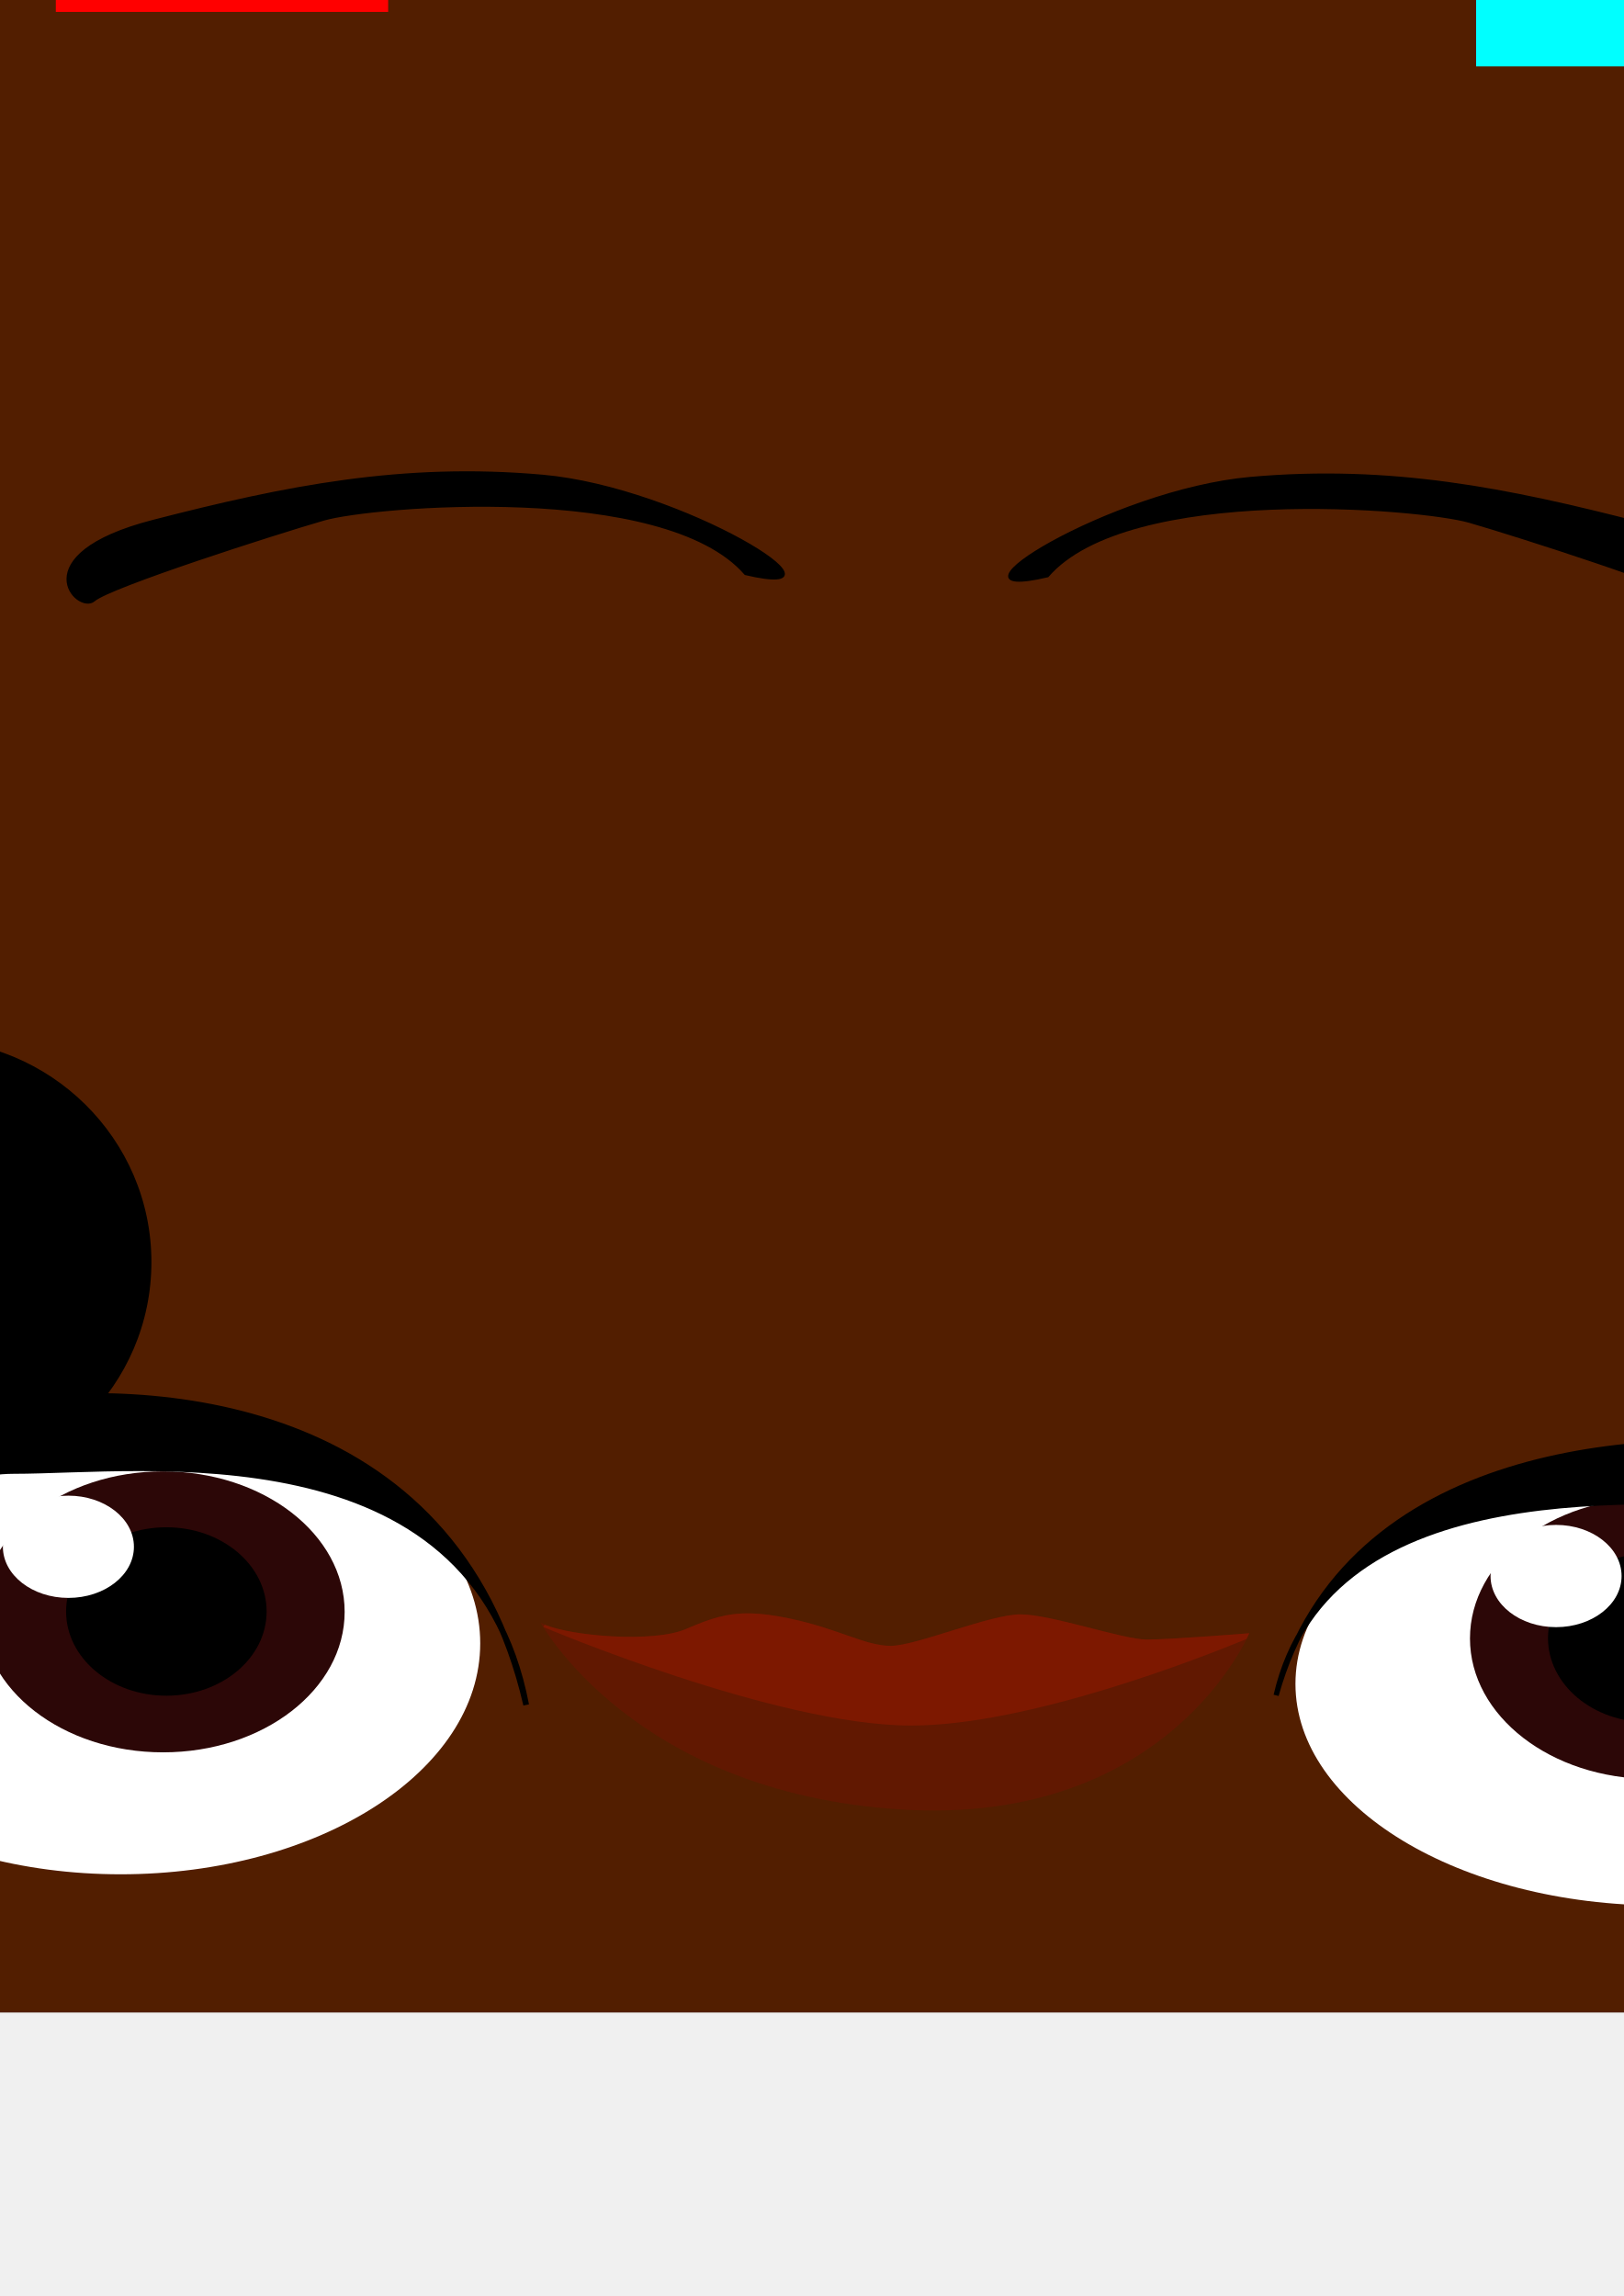
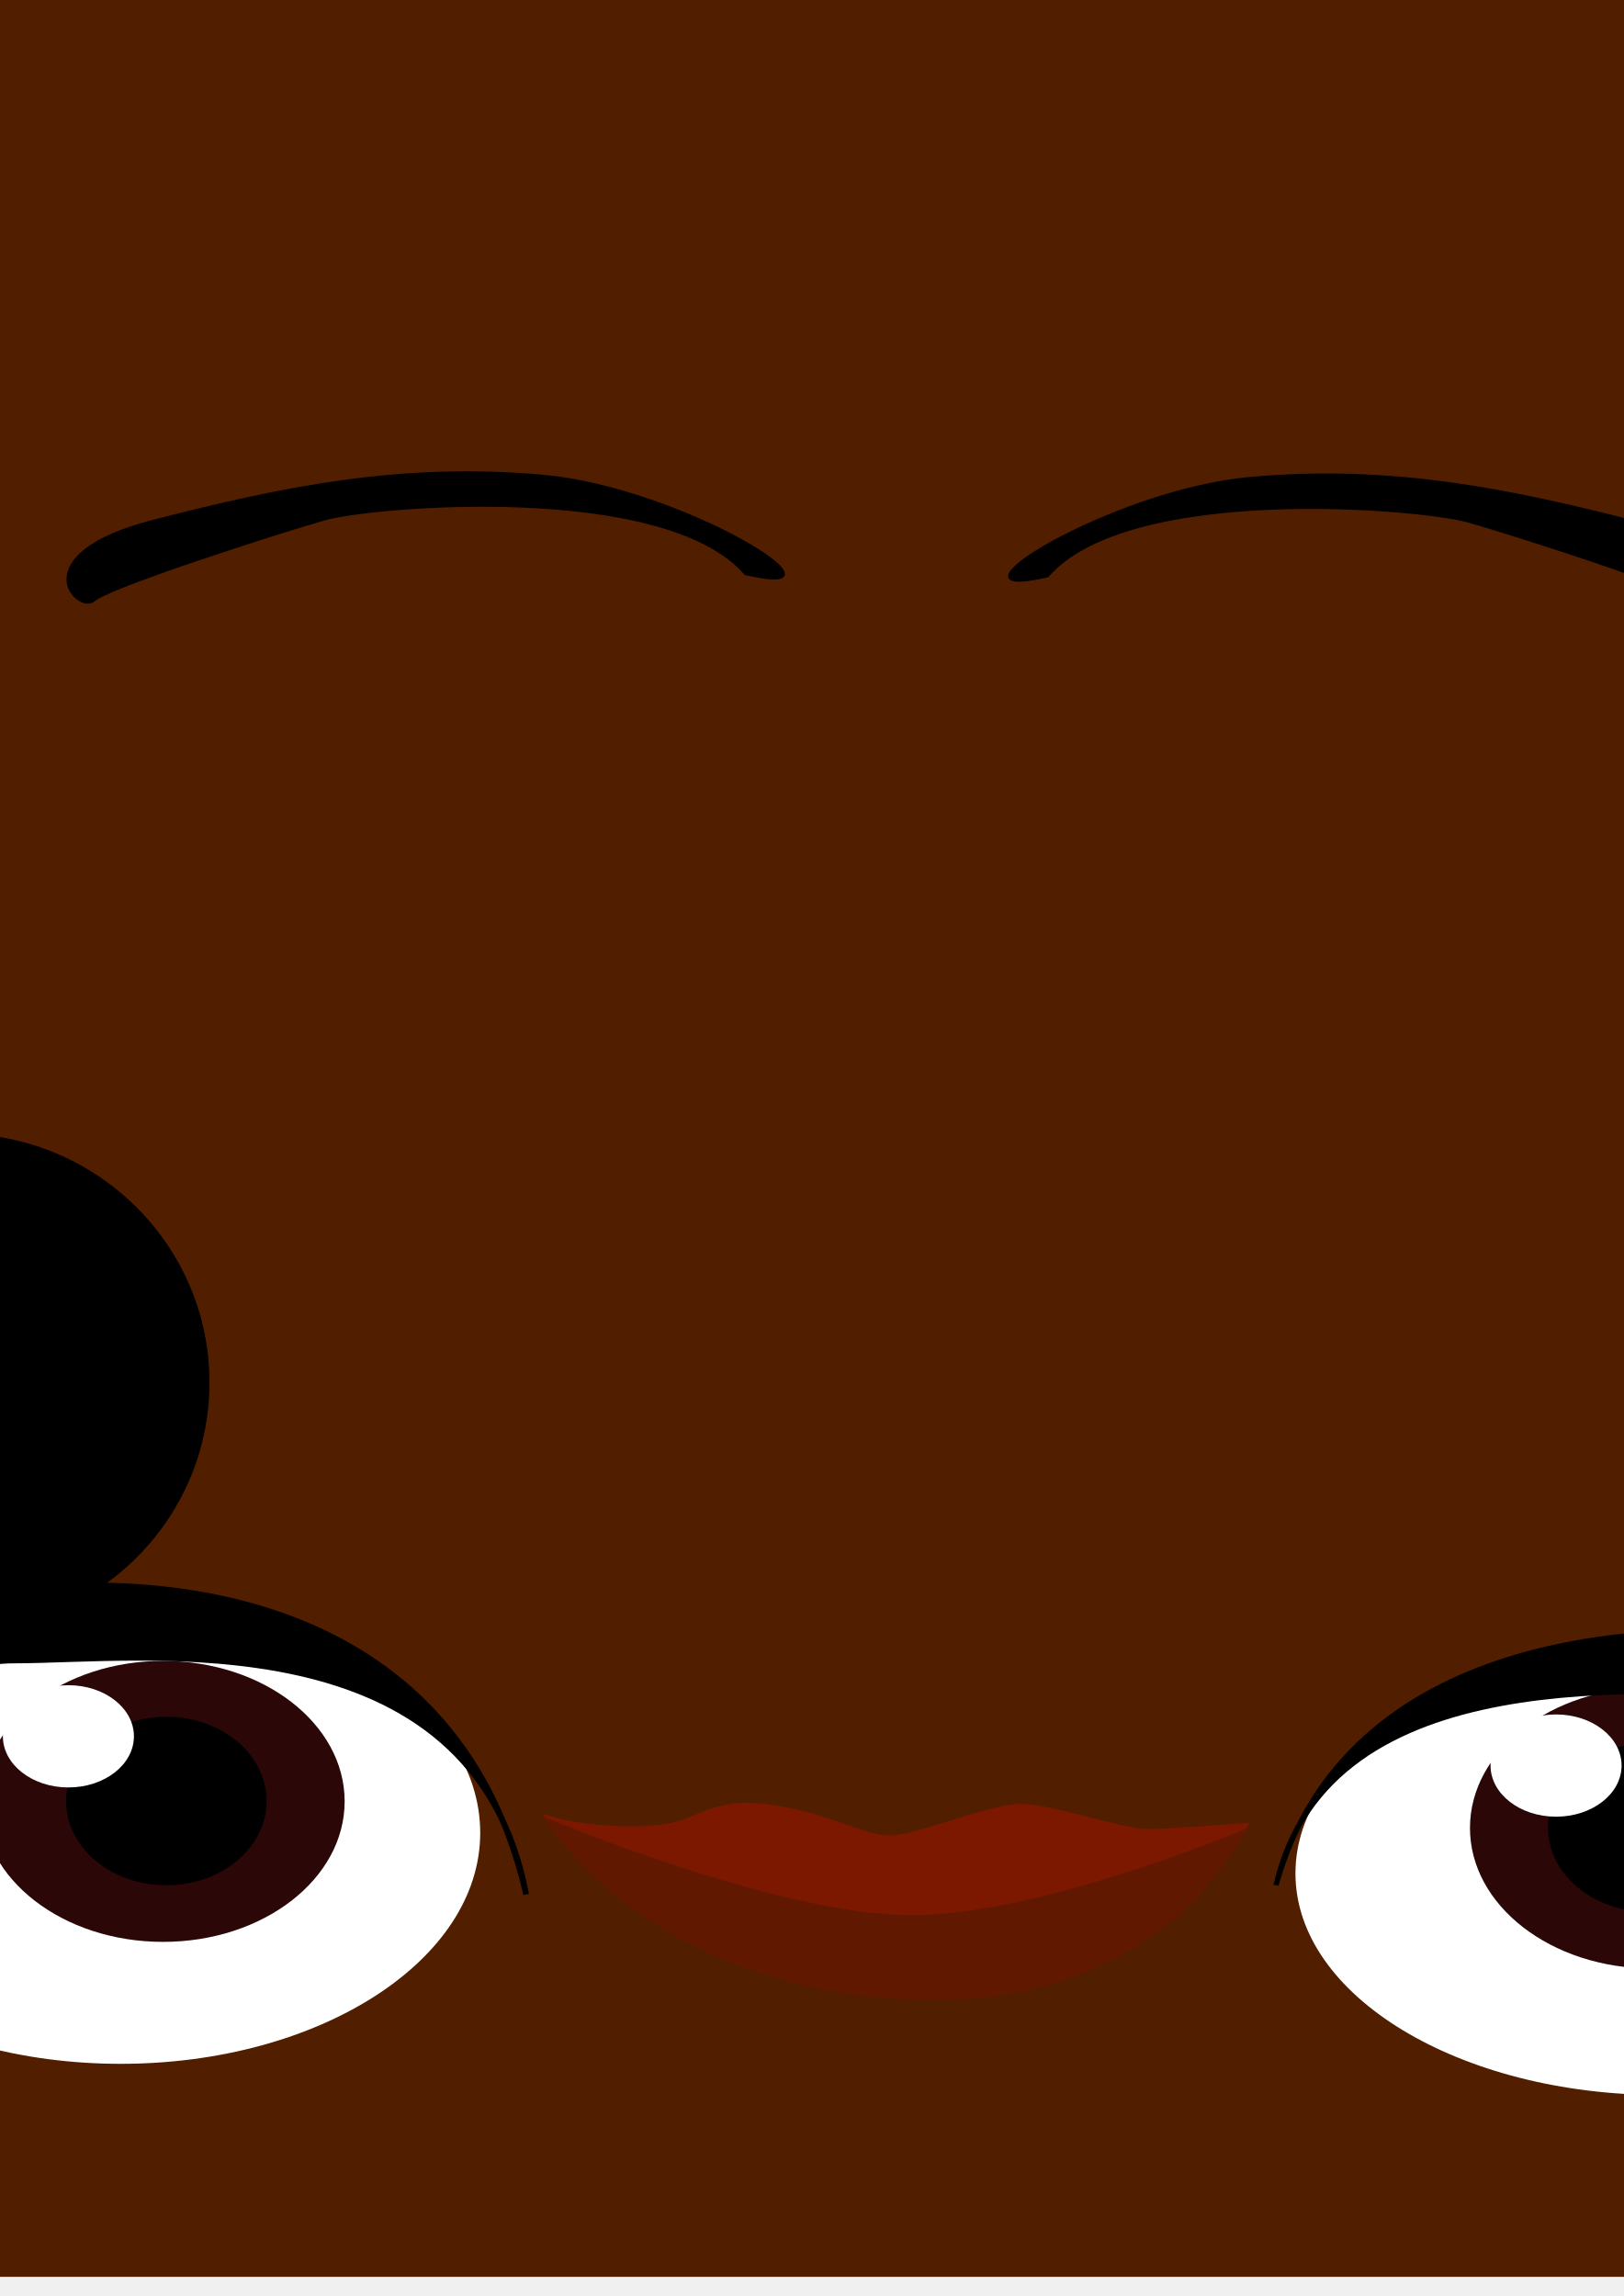
<svg xmlns="http://www.w3.org/2000/svg" width="210mm" height="297mm" viewBox="0 0 744.094 1052.362" id="svg2" version="1.1">
  <defs id="defs4" />
  <g id="layer2">
    <rect style="fill:#2d1000;fill-opacity:1;stroke:none;stroke-width:4;stroke-linecap:round;stroke-miterlimit:4;stroke-dasharray:none;stroke-opacity:1" id="rect4147" width="1178.571" height="998.571" x="-180" y="-76.209" />
  </g>
  <g id="layer1">
-     <rect y="-76.209" x="-180" height="998.571" width="1178.571" id="rect4210" style="fill:#521e00;fill-opacity:1;stroke:none;stroke-width:4;stroke-linecap:round;stroke-miterlimit:4;stroke-dasharray:none;stroke-opacity:1" />
-     <ellipse style="fill:#ffffff;fill-opacity:1;stroke:none;stroke-width:4;stroke-linecap:round;stroke-miterlimit:4;stroke-dasharray:none;stroke-opacity:1" id="path4151" cx="55.264" cy="753.212" rx="164.806" ry="105.862" />
-     <ellipse style="fill:#2c0707;fill-opacity:1;stroke:none;stroke-width:4;stroke-linecap:round;stroke-miterlimit:4;stroke-dasharray:none;stroke-opacity:1" id="path4155" cx="74.74" cy="738.786" rx="83.199" ry="64.392" />
-     <path style="fill:#000000;fill-rule:evenodd;stroke:#000000;stroke-width:2.631px;stroke-linecap:butt;stroke-linejoin:miter;stroke-opacity:1" d="M 241.127,781.43 C 216.633,653.442 65.583,674.197 6.388,674.197 c -59.195,0 -95.937,72.642 -120.432,86.479 -24.495,13.837 -67.36,-17.296 -67.36,-17.296 l 59.195,-3.459 -22.453,-34.591 44.907,6.918 c 0,0 28.577,-58.805 97.978,-69.183 C 67.624,632.687 208.468,639.605 241.127,781.43 Z" id="path4153" />
-     <ellipse style="fill:#000000;fill-opacity:1;stroke:none;stroke-width:4;stroke-linecap:round;stroke-miterlimit:4;stroke-dasharray:none;stroke-opacity:1" id="path4157" cx="76.238" cy="738.619" rx="45.948" ry="38.603" />
-     <ellipse style="fill:#ffffff;fill-opacity:1;stroke:none;stroke-width:4;stroke-linecap:round;stroke-miterlimit:4;stroke-dasharray:none;stroke-opacity:1" id="path4159" cx="31.348" cy="708.963" rx="30.024" ry="23.432" />
-     <path style="fill:#611801;fill-opacity:1;fill-rule:evenodd;stroke:none;stroke-width:1px;stroke-linecap:butt;stroke-linejoin:miter;stroke-opacity:1" d="m 247.792,743.787 c 10.172,5.769 50.859,9.615 66.507,2.885 15.649,-6.731 25.038,-9.615 47.729,-4.808 22.691,4.808 34.427,12.5 46.164,12.5 11.737,0 45.382,-14.423 59.465,-14.423 14.084,0 46.946,11.538 57.901,11.538 10.954,0 46.946,-2.885 46.946,-2.885 0,0 -36.775,88.459 -159.618,80.767 C 290.043,821.67 247.792,743.787 247.792,743.787 Z" id="path4171" />
+     <rect y="-135.983" x="-180" height="1179.563" width="1179.563" id="rect4210" style="fill:#521e00;fill-opacity:1;stroke:none;stroke-width:4;stroke-linecap:round;stroke-miterlimit:4;stroke-dasharray:none;stroke-opacity:1" />
+     <ellipse style="fill:#ffffff;fill-opacity:1;stroke:none;stroke-width:4;stroke-linecap:round;stroke-miterlimit:4;stroke-dasharray:none;stroke-opacity:1" id="path4151" cx="55.264" cy="840.085" rx="164.806" ry="105.862" />
+     <ellipse style="fill:#2c0707;fill-opacity:1;stroke:none;stroke-width:4;stroke-linecap:round;stroke-miterlimit:4;stroke-dasharray:none;stroke-opacity:1" id="path4155" cx="74.74" cy="825.659" rx="83.199" ry="64.392" />
+     <path style="fill:#000000;fill-rule:evenodd;stroke:#000000;stroke-width:2.631px;stroke-linecap:butt;stroke-linejoin:miter;stroke-opacity:1" d="M 241.127,868.303 C 216.633,740.315 65.583,761.07 6.388,761.07 c -59.195,0 -95.937,72.642 -120.432,86.479 -24.495,13.837 -67.36,-17.296 -67.36,-17.296 l 59.195,-3.459 -22.453,-34.591 44.907,6.918 c 0,0 28.577,-58.805 97.978,-69.183 C 67.624,719.56 208.468,726.478 241.127,868.303 Z" id="path4153" />
+     <ellipse style="fill:#000000;fill-opacity:1;stroke:none;stroke-width:4;stroke-linecap:round;stroke-miterlimit:4;stroke-dasharray:none;stroke-opacity:1" id="path4157" cx="76.238" cy="825.493" rx="45.948" ry="38.603" />
+     <ellipse style="fill:#ffffff;fill-opacity:1;stroke:none;stroke-width:4;stroke-linecap:round;stroke-miterlimit:4;stroke-dasharray:none;stroke-opacity:1" id="path4159" cx="31.348" cy="795.836" rx="30.024" ry="23.432" />
+     <path style="fill:#611801;fill-opacity:1;fill-rule:evenodd;stroke:none;stroke-width:1px;stroke-linecap:butt;stroke-linejoin:miter;stroke-opacity:1" d="m 247.792,830.661 c 10.172,5.769 50.859,9.615 66.507,2.885 15.649,-6.731 25.038,-9.615 47.729,-4.808 22.691,4.808 34.427,12.5 46.164,12.5 11.737,0 45.382,-14.423 59.465,-14.423 14.084,0 46.946,11.538 57.901,11.538 10.954,0 46.946,-2.885 46.946,-2.885 0,0 -36.775,88.459 -159.618,80.767 C 290.043,908.543 247.792,830.661 247.792,830.661 Z" id="path4171" />
    <path style="fill:#000000;fill-rule:evenodd;stroke:#000000;stroke-width:1.072px;stroke-linecap:butt;stroke-linejoin:miter;stroke-opacity:1" d="m 341.605,263.057 c -37.011,-42.806 -171.075,-31.391 -193.282,-24.97 -22.207,6.421 -97.874,30.678 -105.277,37.099 -7.402,6.421 -33.721,-20.69 27.142,-36.385 60.863,-15.696 114.324,-26.397 178.477,-20.69 64.153,5.707 147.223,57.788 92.94,44.946 z" id="path4173" />
    <path id="path4175" d="m 480.1,264.066 c 37.011,-42.806 171.075,-31.391 193.282,-24.97 22.207,6.421 97.874,30.678 105.277,37.099 7.402,6.421 33.721,-20.69 -27.142,-36.385 -60.863,-15.696 -114.324,-26.397 -178.477,-20.69 -64.153,5.707 -147.223,57.788 -92.94,44.946 z" style="fill:#000000;fill-rule:evenodd;stroke:#000000;stroke-width:1.072px;stroke-linecap:butt;stroke-linejoin:miter;stroke-opacity:1" />
-     <path style="fill:#7d1800;fill-opacity:1;fill-rule:evenodd;stroke:none;stroke-width:1px;stroke-linecap:butt;stroke-linejoin:miter;stroke-opacity:1" d="m 344.055,739.494 c -11.198,-0.258 -18.997,2.55 -29.756,7.178 -14.823,6.375 -52.092,3.259 -64.632,-1.99 l -0.702,1.028 c 0,0 106.411,45.192 168.615,45.192 53.739,0 133.042,-31.167 153.666,-39.663 0.776,-1.569 1.258,-2.645 1.258,-2.645 0,0 -35.993,2.887 -46.947,2.887 -10.954,0 -43.817,-11.539 -57.901,-11.539 -14.084,0 -47.728,14.423 -59.465,14.423 -11.737,0 -23.473,-7.694 -46.164,-12.502 -7.091,-1.502 -12.884,-2.251 -17.974,-2.369 z" id="path4177" />
-     <ellipse ry="101.58" rx="167.622" cy="771.784" cx="-761.288" id="ellipse4200" style="fill:#ffffff;fill-opacity:1;stroke:none;stroke-width:4;stroke-linecap:round;stroke-miterlimit:4;stroke-dasharray:none;stroke-opacity:1" transform="scale(-1,1)" />
-     <ellipse ry="64.392" rx="83.199" cy="750.972" cx="-756.846" id="ellipse4202" style="fill:#2c0707;fill-opacity:1;stroke:none;stroke-width:4;stroke-linecap:round;stroke-miterlimit:4;stroke-dasharray:none;stroke-opacity:1" transform="scale(-1,1)" />
-     <path id="path4204" d="m 584.81,777.036 c 24.2,-104.722 173.437,-87.74 231.921,-87.74 58.484,0 94.785,59.437 118.986,70.758 24.2,11.321 66.551,-14.152 66.551,-14.152 l -58.484,-2.83 22.184,-28.303 -44.368,5.661 c 0,0 -28.234,-48.115 -96.802,-56.606 -68.568,-8.491 -207.721,-2.83 -239.988,113.213 z" style="fill:#000000;fill-rule:evenodd;stroke:#000000;stroke-width:2.365px;stroke-linecap:butt;stroke-linejoin:miter;stroke-opacity:1" />
-     <ellipse ry="38.603" rx="45.948" cy="750.806" cx="-755.348" id="ellipse4206" style="fill:#000000;fill-opacity:1;stroke:none;stroke-width:4;stroke-linecap:round;stroke-miterlimit:4;stroke-dasharray:none;stroke-opacity:1" transform="scale(-1,1)" />
-     <ellipse ry="23.432" rx="30.024" cy="722.368" cx="-713.096" id="ellipse4208" style="fill:#ffffff;fill-opacity:1;stroke:none;stroke-width:4;stroke-linecap:round;stroke-miterlimit:4;stroke-dasharray:none;stroke-opacity:1" transform="scale(-1,1)" />
-     <rect style="fill:#00ffff;fill-opacity:1;stroke:none;stroke-width:4;stroke-linecap:round;stroke-miterlimit:4;stroke-dasharray:none;stroke-opacity:1" id="rect4224" width="155.714" height="143.571" x="676.456" y="-113.139" />
-     <rect y="-107.769" x="25.583" height="113.225" width="152.295" id="rect4228" style="fill:#ff0000;fill-opacity:1;stroke:none;stroke-width:4;stroke-linecap:round;stroke-miterlimit:4;stroke-dasharray:none;stroke-opacity:1" />
-     <ellipse style="fill:#000000;fill-opacity:1;stroke:none;stroke-width:4;stroke-linecap:round;stroke-miterlimit:4;stroke-dasharray:none;stroke-opacity:1" id="path4230" cx="-33.929" cy="578.468" rx="103.321" ry="102.109" />
+     <path style="fill:#7d1800;fill-opacity:1;fill-rule:evenodd;stroke:none;stroke-width:1px;stroke-linecap:butt;stroke-linejoin:miter;stroke-opacity:1" d="m 344.055,826.367 c -11.198,-0.258 -18.997,2.55 -29.756,7.178 -14.823,6.375 -52.092,3.259 -64.632,-1.99 l -0.702,1.028 c 0,0 106.411,45.192 168.615,45.192 53.739,0 133.042,-31.167 153.666,-39.663 0.776,-1.569 1.258,-2.645 1.258,-2.645 0,0 -35.993,2.887 -46.947,2.887 -10.954,0 -43.817,-11.539 -57.901,-11.539 -14.084,0 -47.728,14.423 -59.465,14.423 -11.737,0 -23.473,-7.694 -46.164,-12.502 -7.091,-1.502 -12.884,-2.251 -17.974,-2.369 z" id="path4177" />
+     <ellipse ry="101.58" rx="167.622" cy="858.657" cx="-761.288" id="ellipse4200" style="fill:#ffffff;fill-opacity:1;stroke:none;stroke-width:4;stroke-linecap:round;stroke-miterlimit:4;stroke-dasharray:none;stroke-opacity:1" transform="scale(-1,1)" />
+     <ellipse ry="64.392" rx="83.199" cy="837.845" cx="-756.846" id="ellipse4202" style="fill:#2c0707;fill-opacity:1;stroke:none;stroke-width:4;stroke-linecap:round;stroke-miterlimit:4;stroke-dasharray:none;stroke-opacity:1" transform="scale(-1,1)" />
+     <path id="path4204" d="m 584.81,863.909 c 24.2,-104.722 173.437,-87.74 231.921,-87.74 58.484,0 94.785,59.437 118.986,70.758 24.2,11.321 66.551,-14.152 66.551,-14.152 l -58.484,-2.83 22.184,-28.303 -44.368,5.661 c 0,0 -28.234,-48.115 -96.802,-56.606 -68.568,-8.491 -207.721,-2.83 -239.988,113.213 z" style="fill:#000000;fill-rule:evenodd;stroke:#000000;stroke-width:2.365px;stroke-linecap:butt;stroke-linejoin:miter;stroke-opacity:1" />
+     <ellipse ry="38.603" rx="45.948" cy="837.679" cx="-755.348" id="ellipse4206" style="fill:#000000;fill-opacity:1;stroke:none;stroke-width:4;stroke-linecap:round;stroke-miterlimit:4;stroke-dasharray:none;stroke-opacity:1" transform="scale(-1,1)" />
+     <ellipse ry="23.432" rx="30.024" cy="809.241" cx="-713.096" id="ellipse4208" style="fill:#ffffff;fill-opacity:1;stroke:none;stroke-width:4;stroke-linecap:round;stroke-miterlimit:4;stroke-dasharray:none;stroke-opacity:1" transform="scale(-1,1)" />
+     <rect style="fill:#00ffff;fill-opacity:1;stroke:none;stroke-width:4;stroke-linecap:round;stroke-miterlimit:4;stroke-dasharray:none;stroke-opacity:1" id="rect4224" width="155.714" height="143.571" x="674.226" y="-150.832" />
+     <rect y="-138.579" x="19.522" height="113.225" width="152.295" id="rect4228" style="fill:#ff0000;fill-opacity:1;stroke:none;stroke-width:4;stroke-linecap:round;stroke-miterlimit:4;stroke-dasharray:none;stroke-opacity:1" />
+     <ellipse style="fill:#000000;fill-opacity:1;stroke:none;stroke-width:4;stroke-linecap:round;stroke-miterlimit:4;stroke-dasharray:none;stroke-opacity:1" id="path4230" cx="-19.44" cy="633.648" rx="115.443" ry="114.088" />
  </g>
</svg>
